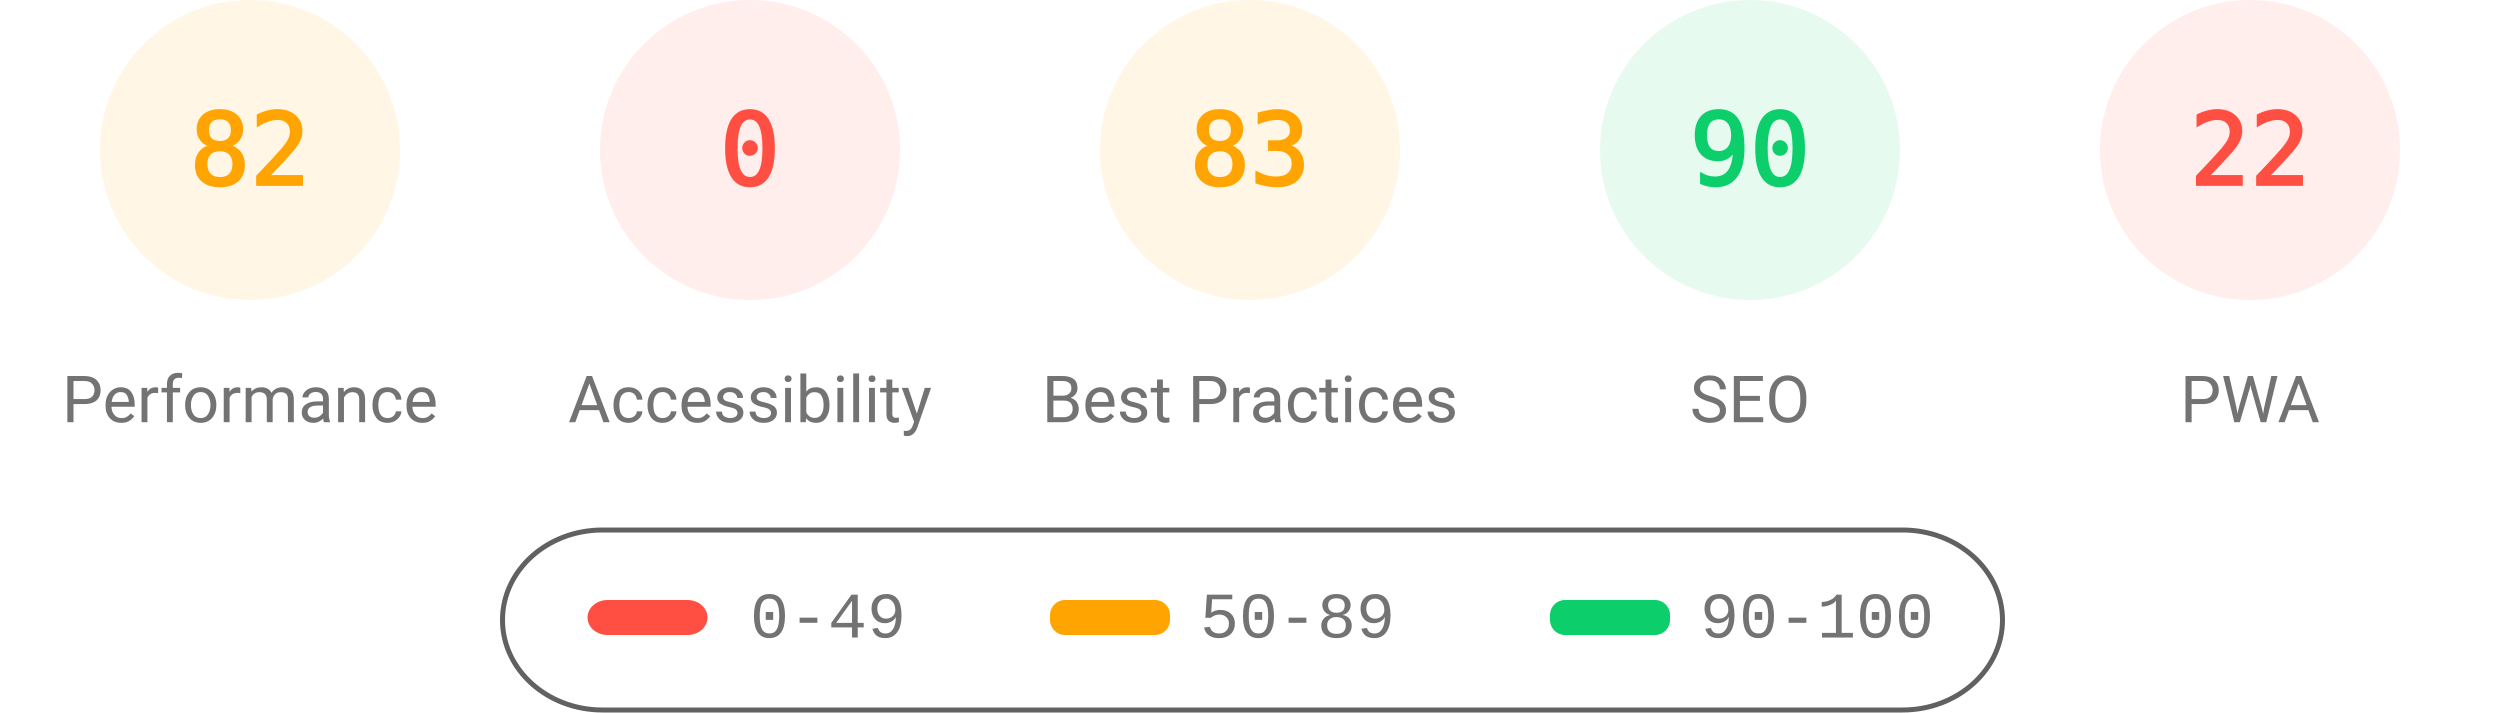
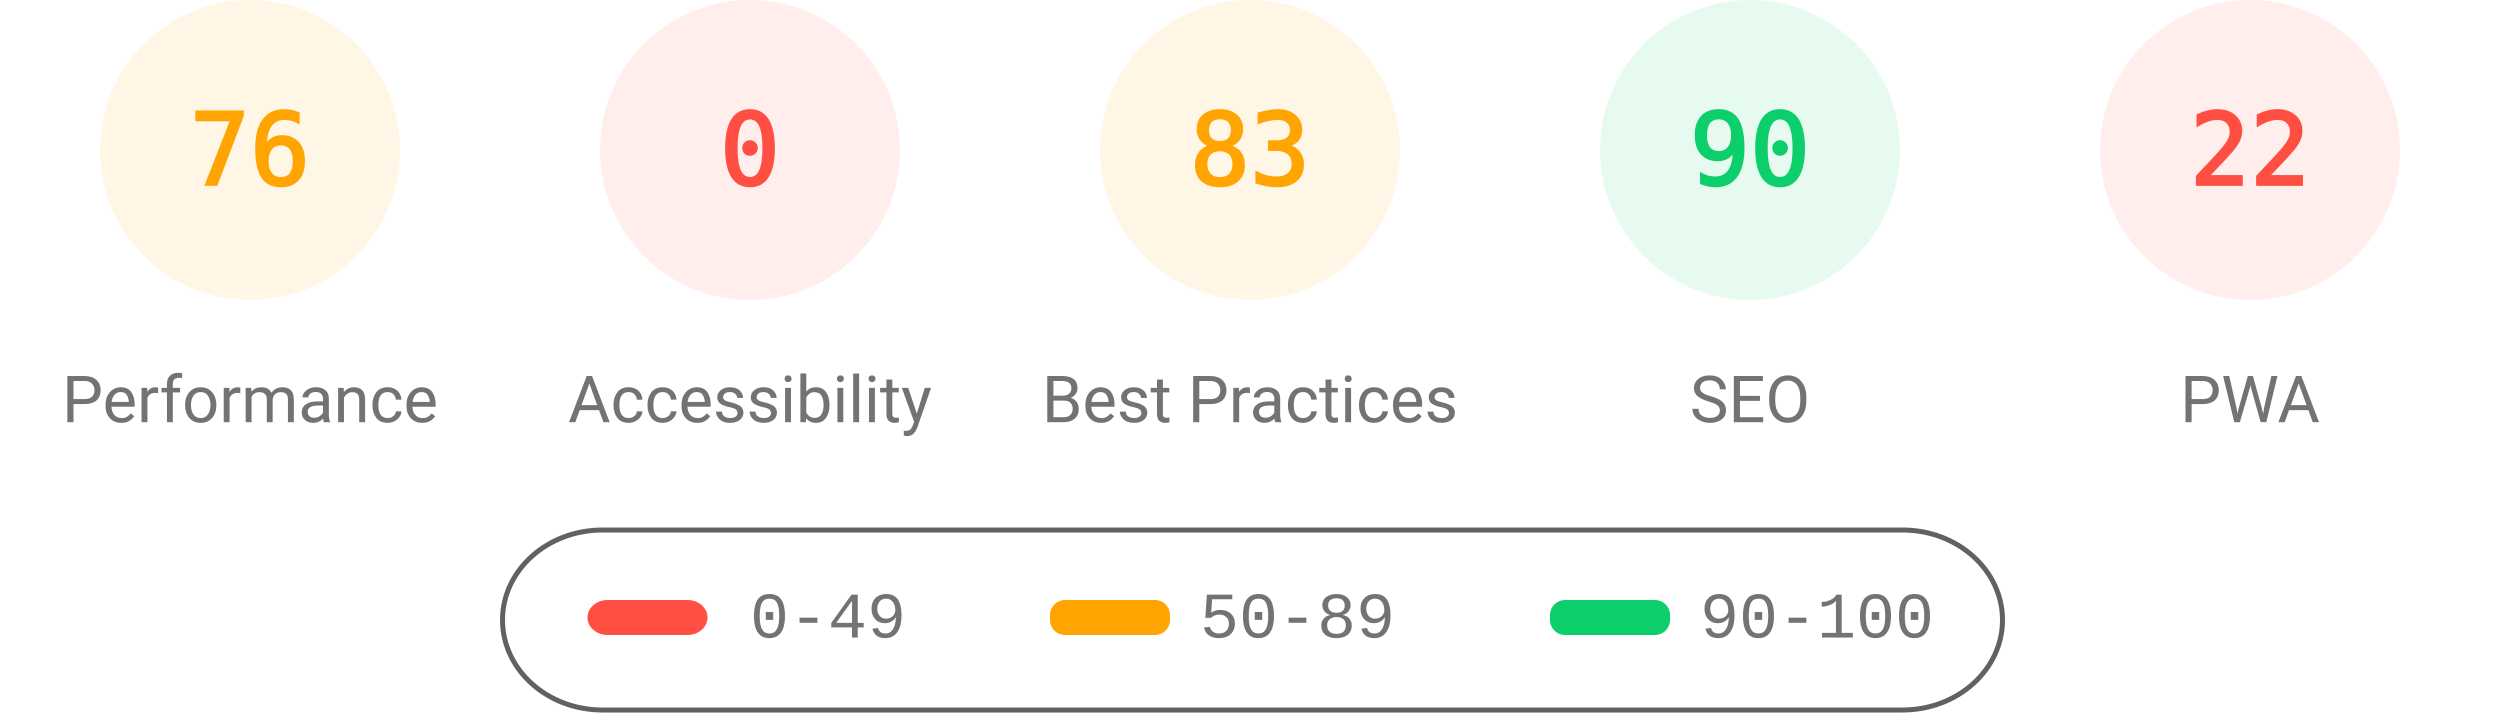
<svg xmlns="http://www.w3.org/2000/svg" fill="none" width="1000" height="285">
  <style>.gauge-base{opacity:.1}.gauge-arc{fill:none;animation-delay:250ms;stroke-linecap:round;transform:rotate(-90deg);transform-origin:100px 60px;animation:load-gauge 1s ease forwards}.guage-text{font-size:40px;font-family:monospace;text-align:center}.guage-red{color:#ff4e42;fill:#ff4e42;stroke:#ff4e42}.guage-orange{color:#ffa400;fill:#ffa400;stroke:#ffa400}.guage-green{color:#0cce6b;fill:#0cce6b;stroke:#0cce6b}.guage-undefined{color:#5c5c5c;fill:#5c5c5c;stroke:#5c5c5c}.guage-title{color:#737373;fill:#737373;stroke:none;font-size:26px;line-height:26px;font-family:Roboto,Halvetica,Arial,sans-serif}@keyframes load-gauge{from{stroke-dasharray:0 352.858}}</style>
  <svg class="guage-div guage-perf guage-orange" viewBox="0 0 200 200" width="200" height="200">
    <circle class="gauge-base" r="56" cx="100" cy="60" stroke-width="8" />
-     <circle class="gauge-arc guage-arc-1" r="56" cx="100" cy="60" stroke-width="8" style="stroke-dasharray:288.524,351.858" />
-     <text class="guage-text" x="100" y="60" alignment-baseline="central" dominant-baseline="central" text-anchor="middle">82</text>
+     <circle class="gauge-arc guage-arc-1" r="56" cx="100" cy="60" stroke-width="8" style="stroke-dasharray:267.412,351.858" />
+     <text class="guage-text" x="100" y="60" alignment-baseline="central" dominant-baseline="central" text-anchor="middle">76</text>
    <text class="guage-title" x="100" y="160" alignment-baseline="central" dominant-baseline="central" text-anchor="middle">Performance</text>
  </svg>
  <svg class="guage-div guage-acc guage-red" viewBox="0 0 200 200" width="200" height="200" x="200">
    <circle class="gauge-base" r="56" cx="100" cy="60" stroke-width="8" />
    <circle class="gauge-arc guage-arc-2" r="56" cx="100" cy="60" stroke-width="8" style="stroke-dasharray:0,351.858" />
    <text class="guage-text" x="100" y="60" alignment-baseline="central" dominant-baseline="central" text-anchor="middle">0</text>
    <text class="guage-title" x="100" y="160" alignment-baseline="central" dominant-baseline="central" text-anchor="middle">Accessibility</text>
  </svg>
  <svg class="guage-div guage-best guage-orange" viewBox="0 0 200 200" width="200" height="200" x="400">
    <circle class="gauge-base" r="56" cx="100" cy="60" stroke-width="8" />
    <circle class="gauge-arc guage-arc-3" r="56" cx="100" cy="60" stroke-width="8" style="stroke-dasharray:292.042,351.858" />
    <text class="guage-text" x="100" y="60" alignment-baseline="central" dominant-baseline="central" text-anchor="middle">83</text>
    <text class="guage-title" x="100" y="160" alignment-baseline="central" dominant-baseline="central" text-anchor="middle">Best Practices</text>
  </svg>
  <svg class="guage-div guage-seo guage-green" viewBox="0 0 200 200" width="200" height="200" x="600">
    <circle class="gauge-base" r="56" cx="100" cy="60" stroke-width="8" />
    <circle class="gauge-arc guage-arc-4" r="56" cx="100" cy="60" stroke-width="8" style="stroke-dasharray:316.672,351.858" />
    <text class="guage-text" x="100" y="60" alignment-baseline="central" dominant-baseline="central" text-anchor="middle">90</text>
    <text class="guage-title" x="100" y="160" alignment-baseline="central" dominant-baseline="central" text-anchor="middle">SEO</text>
  </svg>
  <svg class="guage-div guage-pwa guage-red" viewBox="0 0 200 200" width="200" height="200" x="800">
    <circle class="gauge-base" r="56" cx="100" cy="60" stroke-width="8" />
    <circle class="gauge-arc guage-arc-4" r="56" cx="100" cy="60" stroke-width="8" style="stroke-dasharray:77.409,351.858" />
    <text class="guage-text" x="100" y="60" alignment-baseline="central" dominant-baseline="central" text-anchor="middle">22</text>
    <text class="guage-title" x="100" y="160" alignment-baseline="central" dominant-baseline="central" text-anchor="middle">PWA</text>
  </svg>
  <svg width="604" height="76" x="200" y="210">
    <path fill="none" id="canvas_background" d="M-1-1h604v80H-1z" />
    <rect fill-opacity="0" stroke="#616161" stroke-width="2" rx="40" id="svg_2" height="72" width="600" y="2" x="1" fill="#000" />
    <rect stroke="#000" rx="8" id="svg_3" height="14" width="48" y="30" x="35" stroke-opacity="null" stroke-width="0" fill="#ff4e42" />
    <rect stroke="#000" rx="6" id="svg_4" height="14" width="48" y="30" x="220" stroke-opacity="null" stroke-width="0" fill="#ffa400" />
    <rect stroke="#000" rx="6" id="svg_5" height="14" width="48" y="30" x="420" stroke-opacity="null" stroke-width="0" fill="#0cce6b" />
    <text xml:space="preserve" text-anchor="start" font-family="'Courier New', Courier, monospace" font-size="26" id="svg_6" y="45" x="100" stroke-opacity="null" stroke-width="0" stroke="#000" fill="#737373">0-49</text>
    <text xml:space="preserve" text-anchor="start" font-family="'Courier New', Courier, monospace" font-size="26" id="svg_7" y="45" x="280" stroke-opacity="null" stroke-width="0" stroke="#000" fill="#737373">50-89</text>
    <text xml:space="preserve" text-anchor="start" font-family="'Courier New', Courier, monospace" font-size="26" id="svg_8" y="45" x="480" stroke-opacity="null" stroke-width="0" stroke="#000" fill="#737373">90-100</text>
  </svg>
</svg>
